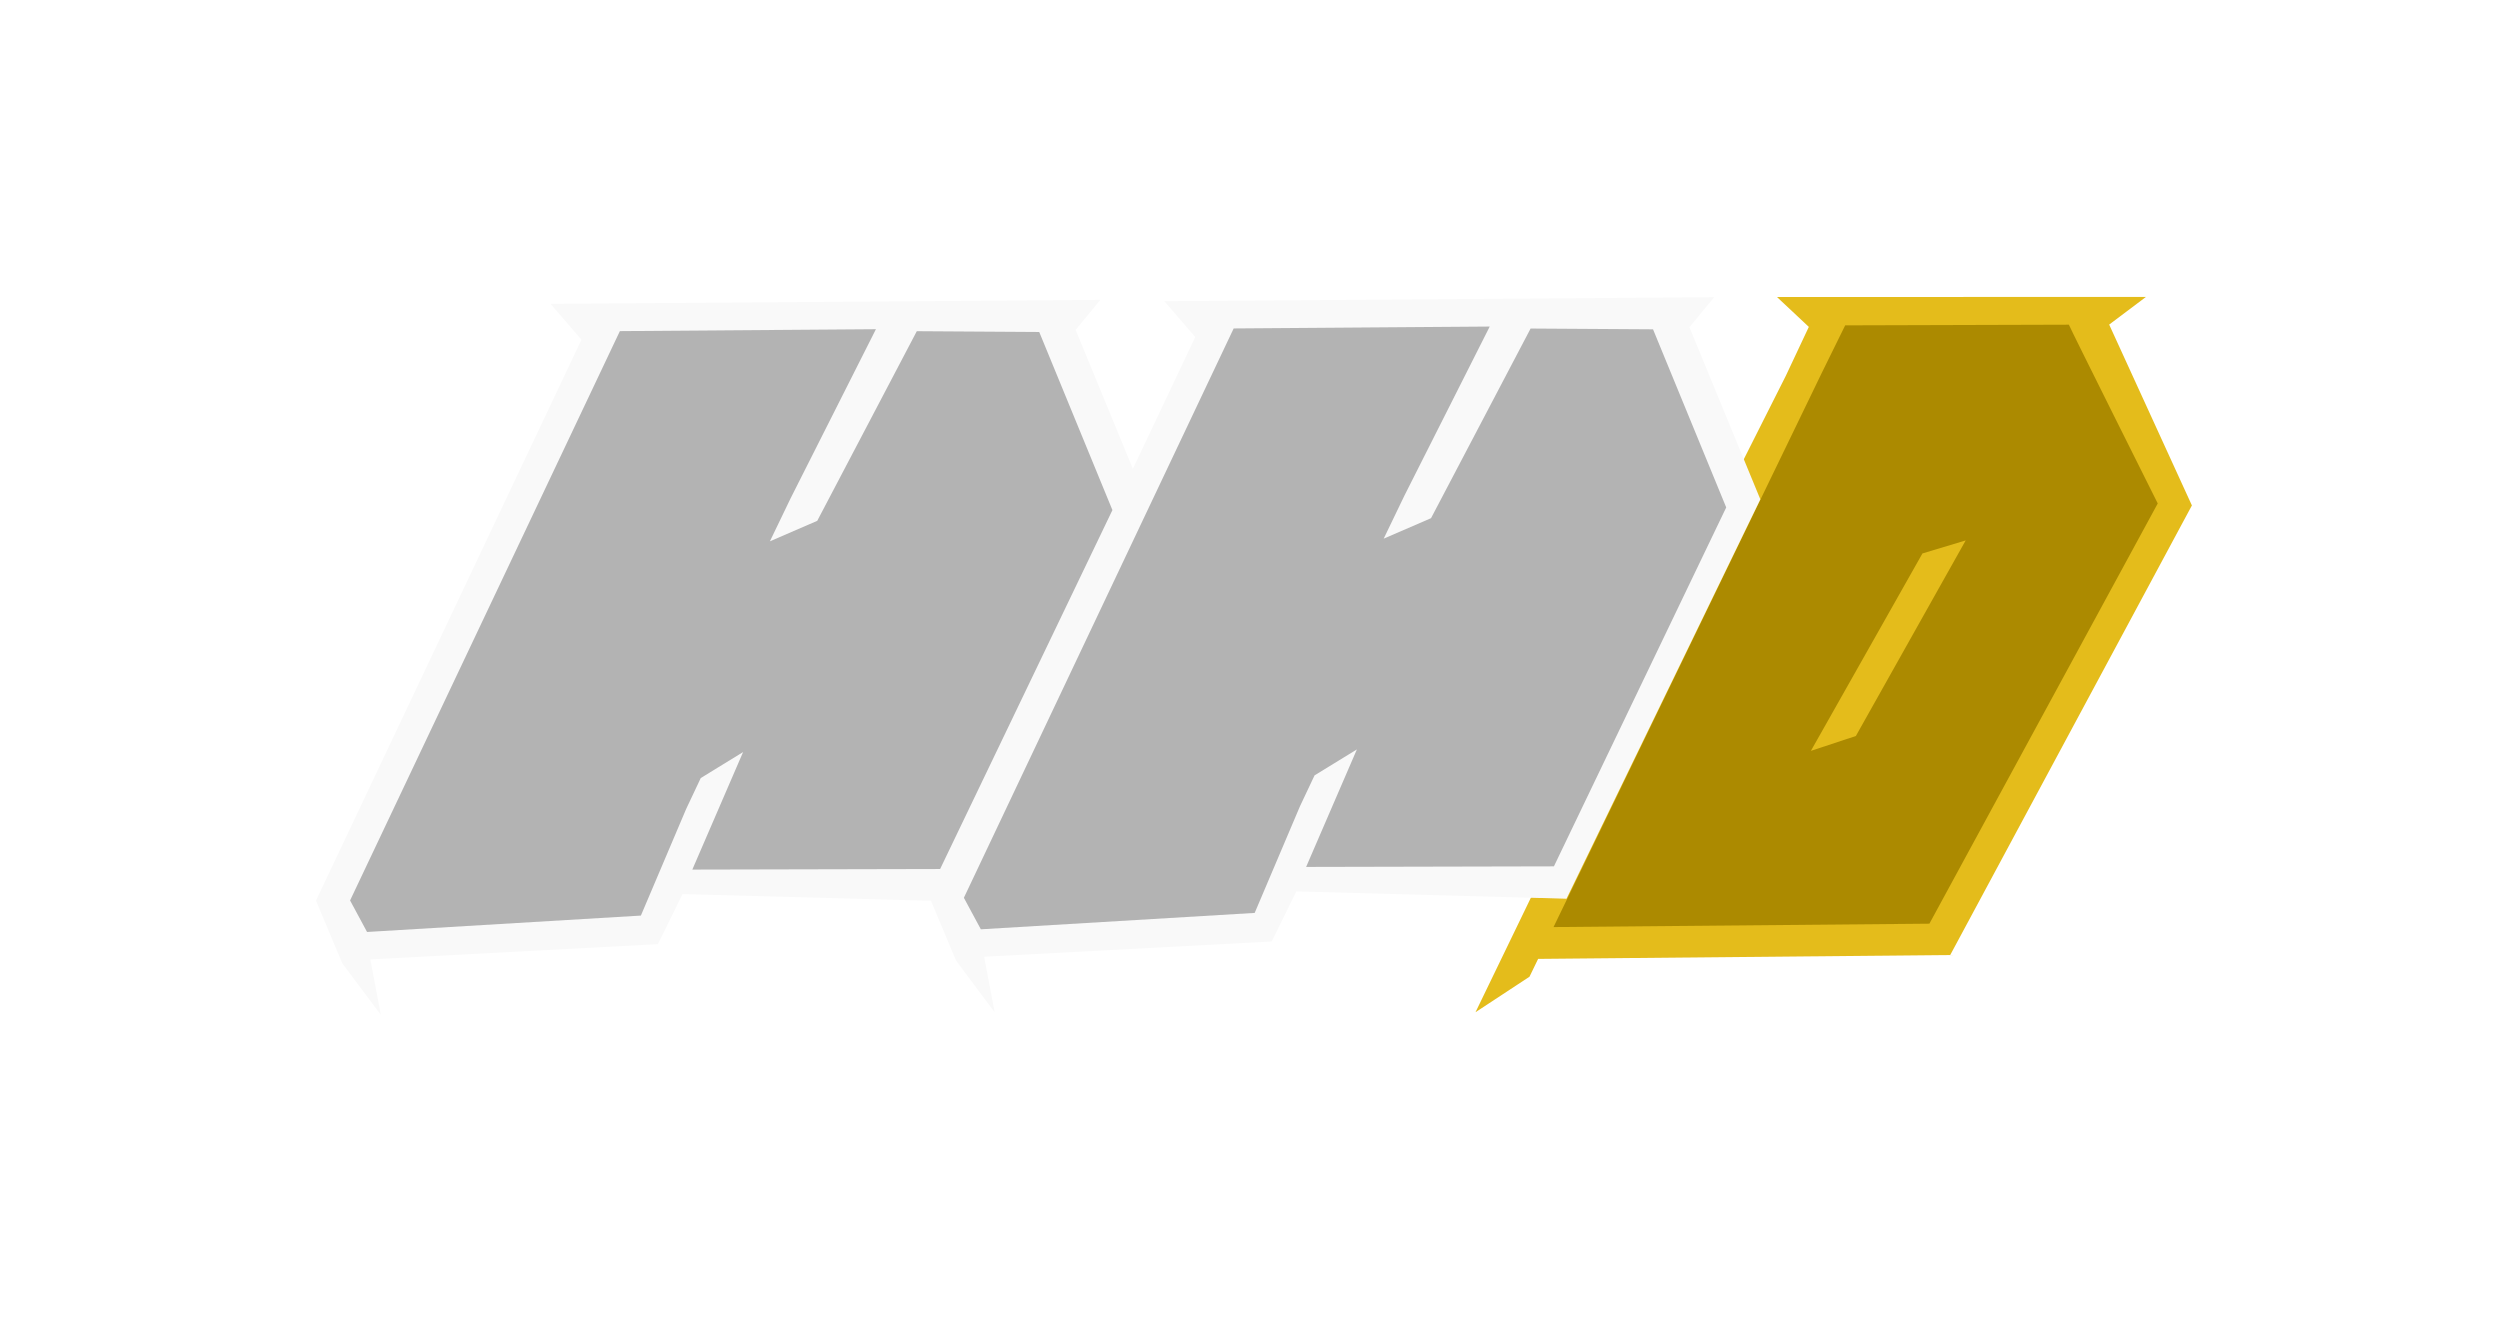
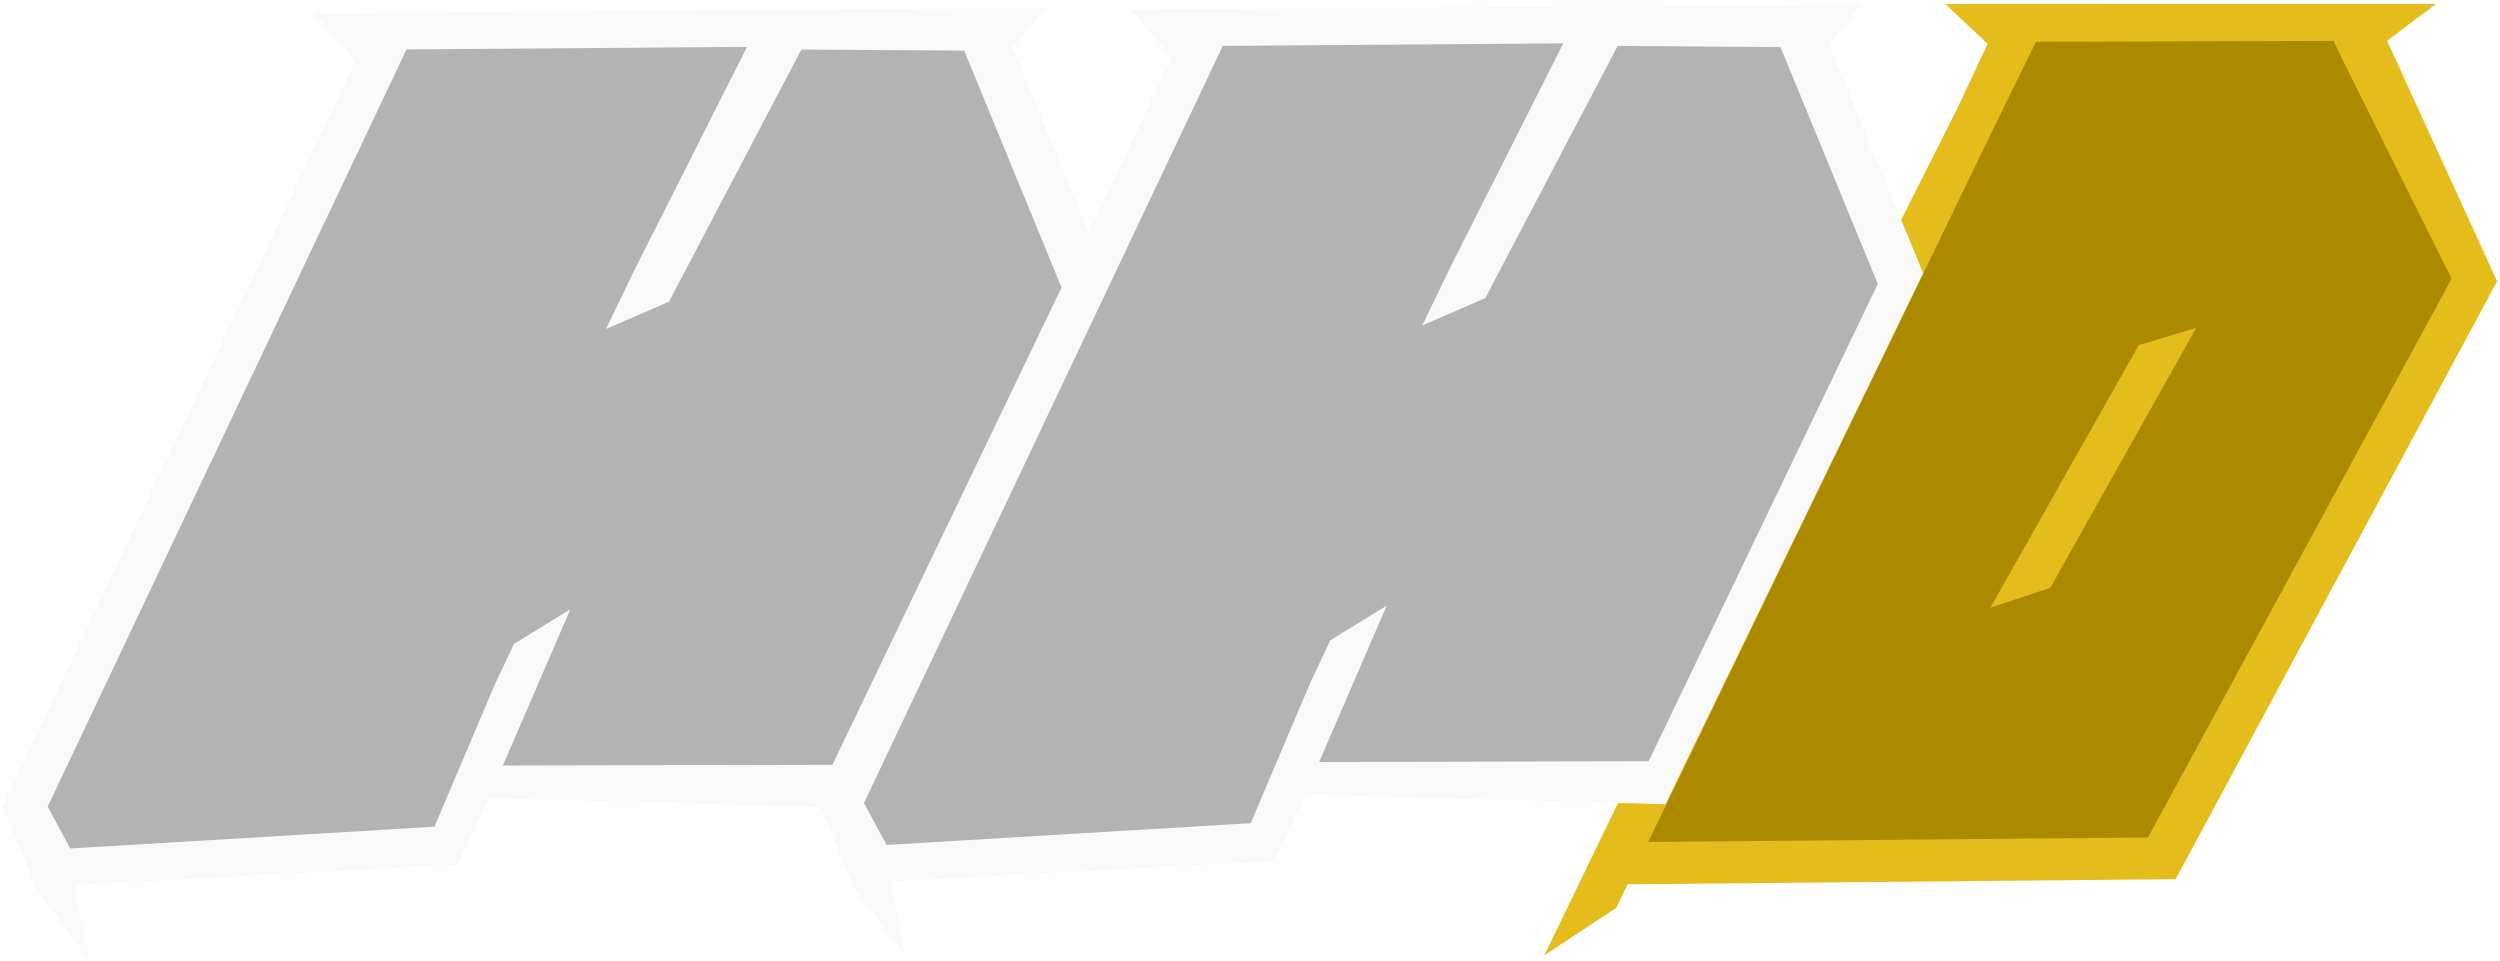
- <svg xmlns="http://www.w3.org/2000/svg" width="513.23" height="275.338" viewBox="0 0 513.23 275.338" version="1.1" id="svg1" xml:space="preserve">
+ <svg xmlns="http://www.w3.org/2000/svg" width="385.924" height="148.29" viewBox="0 0 385.924 148.29" version="1.1" id="svg1" xml:space="preserve">
  <defs id="defs1" />
-   <g id="g11" transform="translate(-1526.584,-35.90314)">
+   <g id="g11" transform="translate(-1591.088,-96.24739)" style="display:inline">
    <rect style="display:none;fill:#333333;stroke-width:0.778" id="rect12" width="515.673" height="279.05" x="1525.952" y="33.481" />
-     <g id="g39">
+     <g id="g39" style="display:inline">
      <path style="fill:#ac8a00;fill-opacity:1" d="m 1839.738,229.681 86.407,-1.122 47.24,-90.241 -19.569,-39.39 -50.999,0.936 -5.944,13.351 z" id="path12" />
      <path style="fill:#e4bc1b;fill-opacity:1" d="m 1951.308,102.56 c 0.389,1.004 18.243,36.697 18.243,36.697 l -46.878,86.271 -78.962,0.712 -0.313,-6.034 -3.929,12.577 87.479,-0.82 49.614,-92.296 -16.981,-37.13 7.545,-5.673 -68.541,0.008 -7.2,0.01 6.536,6.128 -4.727,10.054 -13.085,25.976 -50.614,104.66 11.082,-7.287 60.058,-124.07 4.751,-9.648 z" id="path9" />
      <path style="display:inline;fill:#b3b3b3" d="m 1664.762,217.619 56.977,0.519 36.637,-81.725 -16.184,-34.857 -92.911,0.161 -53.773,117.104 5.818,11.247 58.914,-3.537 z" id="path14" />
      <path style="fill:#f9f9f9" d="m 1667.446,201.979 2.996,-6.348 8.692,-5.334 -10.421,24.125 52.546,-0.119 -4.383,6.506 -50.171,-1.36 -5.059,10.28 -59.041,3.132 2.17,11.402 -7.933,-10.623 -5.388,-12.847 54.499,-115.151 -6.348,-7.359 112.875,-0.821 -5.079,6.163 14.557,35.334 -39.791,81.995 -5.692,-0.173 38.48,-80.159 -15.025,-36.564 -25.134,-0.163 -20.441,38.932 -9.718,4.204 4.253,-8.829 17.514,-34.715 -52.565,0.392 -55.387,116.878 3.485,6.472 56.216,-3.365 z" id="path10" />
      <path style="display:inline;fill:#b3b3b3" d="m 1790.77,217.072 56.977,0.519 36.637,-81.725 -16.184,-34.857 -92.911,0.161 -53.773,117.104 5.818,11.247 58.914,-3.537 z" id="path2" />
      <path style="fill:#f9f9f9" d="m 1793.454,201.432 2.996,-6.348 8.692,-5.334 -10.421,24.125 52.546,-0.119 -4.383,6.506 -50.171,-1.36 -5.059,10.28 -59.041,3.132 2.17,11.402 -7.933,-10.623 -5.388,-12.847 54.499,-115.151 -6.348,-7.359 112.875,-0.821 -5.079,6.163 14.557,35.334 -39.791,81.995 -5.692,-0.173 38.48,-80.159 -15.025,-36.564 -25.134,-0.163 -20.441,38.932 -9.718,4.204 4.253,-8.829 17.514,-34.715 -52.565,0.392 -55.387,116.878 3.485,6.472 56.216,-3.365 z" id="path1" />
      <path style="fill:#e4bc1b;fill-opacity:1" d="m 1921.247,149.52 -22.902,40.53 9.234,-3.052 22.546,-40.151 z" id="path3" />
    </g>
  </g>
</svg>
